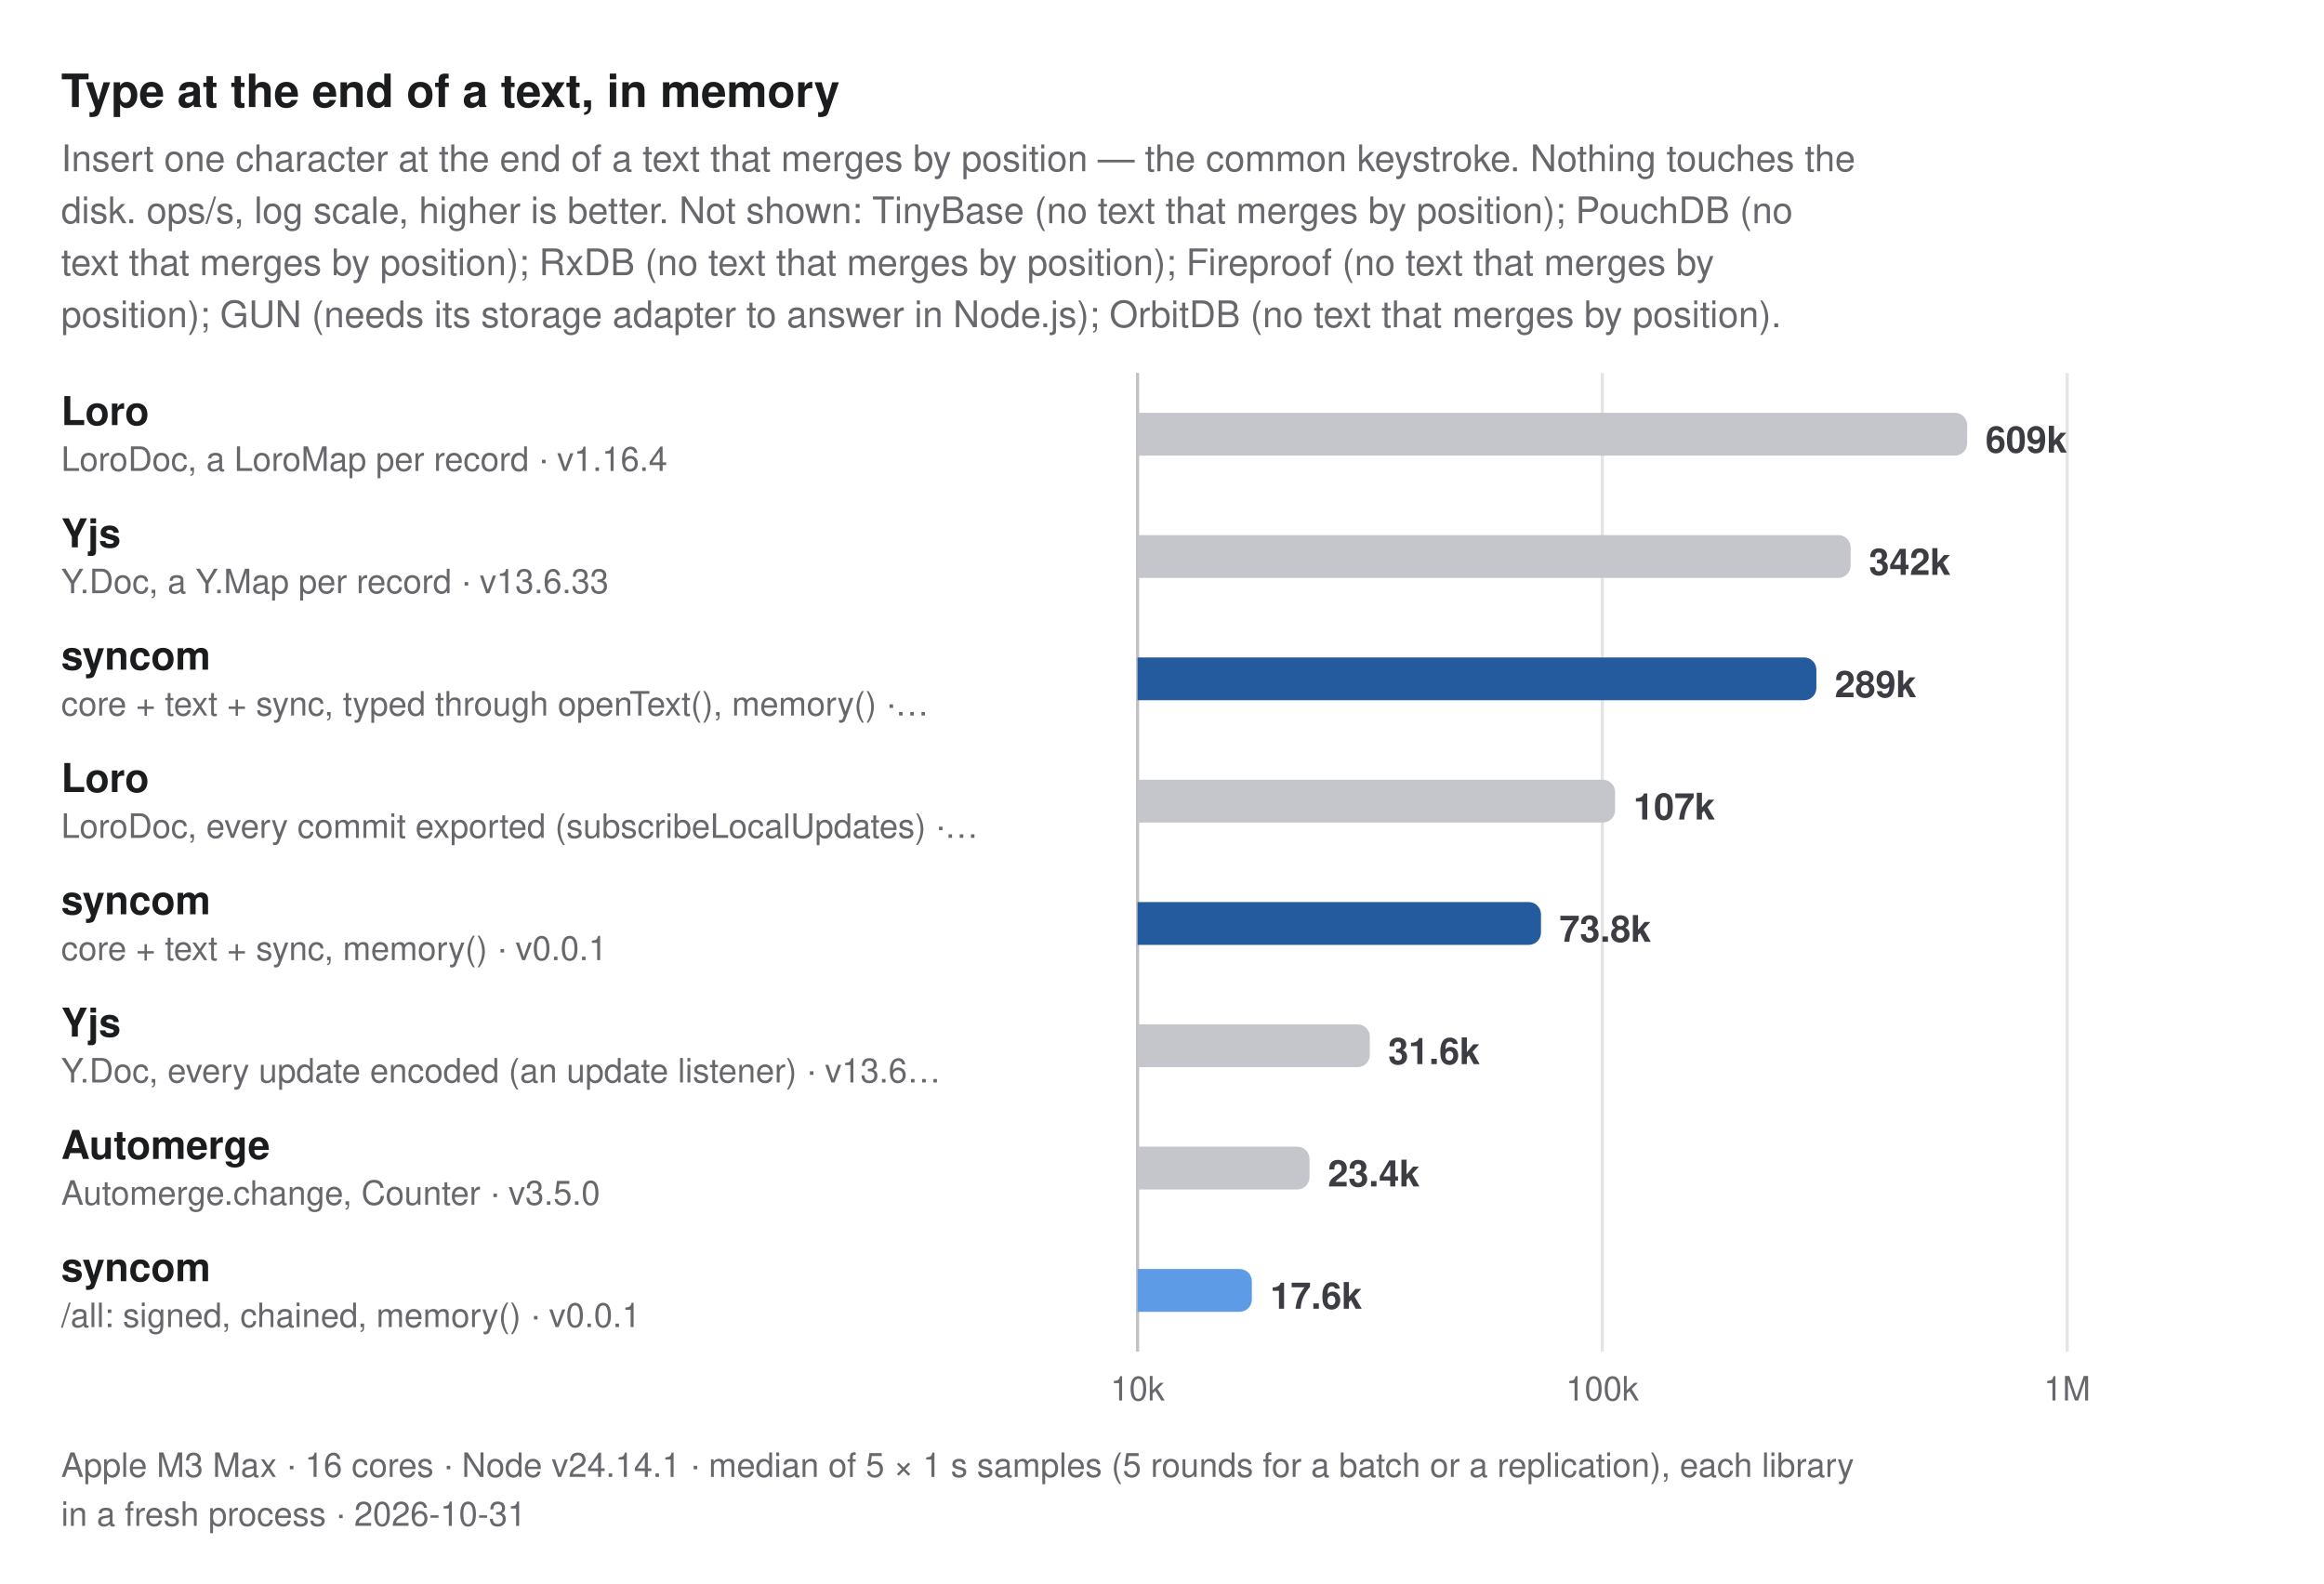
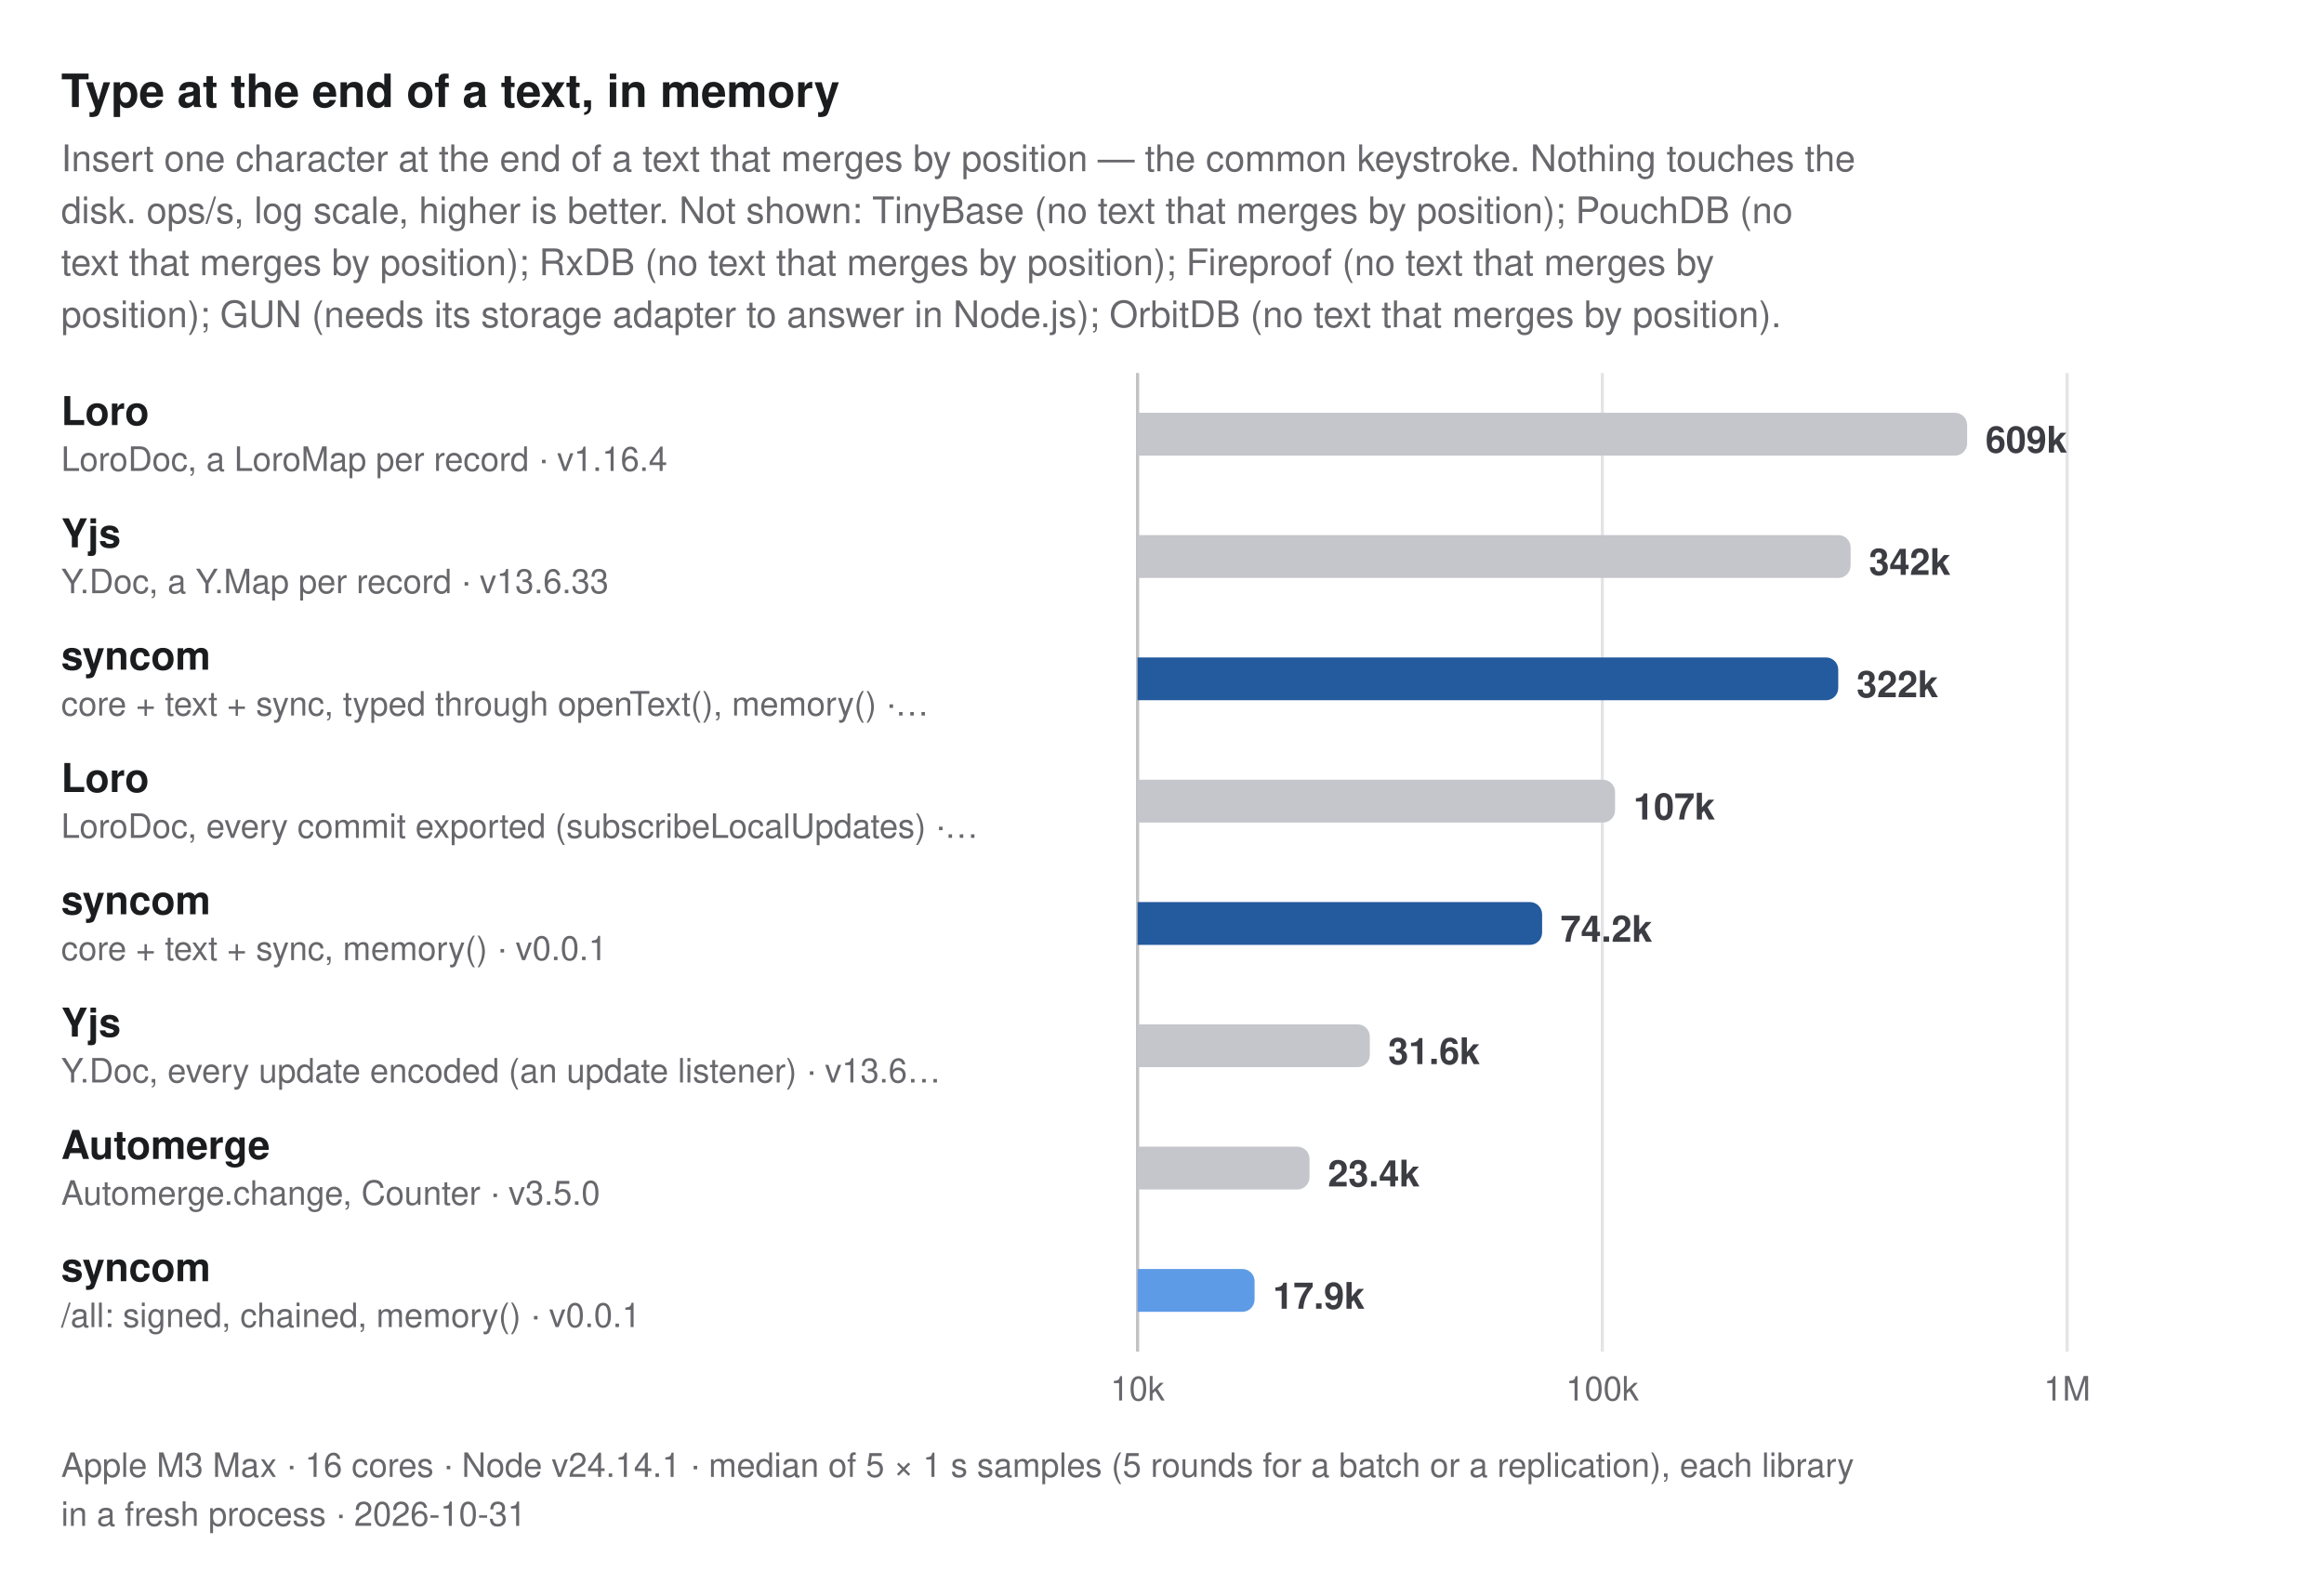
<svg xmlns="http://www.w3.org/2000/svg" width="760" height="518" viewBox="0 0 760 518" role="img" aria-label="Type at the end of a text, in memory. Insert one character at the end of a text that merges by position — the common keystroke. Nothing touches the disk. ops/s, log scale, higher is better. Not shown: TinyBase (no text that merges by position); PouchDB (no text that merges by position); RxDB (no text that merges by position); Fireproof (no text that merges by position); GUN (needs its storage adapter to answer in Node.js); OrbitDB (no text that merges by position).">
  <style>
  text { font-family: -apple-system, BlinkMacSystemFont, "Segoe UI", Helvetica, Arial, sans-serif; }
  .title { font-size: 15px; font-weight: 700; fill: #1b1c1e; }
  .subtitle, .caption { font-size: 12px; fill: #67676c; }
  .caption { font-size: 11px; }
  .group { font-size: 11px; font-weight: 600; letter-spacing: 0.06em; fill: #67676c; }
  .label { font-size: 13px; font-weight: 600; fill: #1b1c1e; }
  .label.primary, .label.secondary { font-weight: 700; }
  .sublabel { font-size: 11px; fill: #67676c; }
  .value { font-size: 12px; font-weight: 600; fill: #3c3c43; font-variant-numeric: tabular-nums; }
  .value.small { font-size: 10px; }
  .legend { font-size: 11px; fill: #3c3c43; }
  .tick { font-size: 11px; fill: #67676c; font-variant-numeric: tabular-nums; }
  .grid { stroke: #e4e4e7; stroke-width: 1; }
  .axis { stroke: #c2c2c4; stroke-width: 1; }
  .ref { stroke: #67676c; stroke-width: 1; stroke-dasharray: 3 3; }
  .bar { fill: #c4c6cc; }
  .bar.primary { fill: #245a9e; }
  .bar.secondary { fill: #5e9be6; }
  @media (prefers-color-scheme: dark) {
    .title, .label { fill: #dfdfd6; }
    .subtitle, .caption, .group, .sublabel, .tick { fill: #98989f; }
    .value, .legend { fill: #c2c2c4; }
    .grid { stroke: #2e2e32; }
    .axis { stroke: #48484c; }
    .ref { stroke: #98989f; }
    .bar { fill: #46474e; }
    .bar.primary { fill: #8dbcf2; }
    .bar.secondary { fill: #3d7bd0; }
  }
</style>
  <text class="title" x="20" y="35">Type at the end of a text, in memory</text>
  <text class="subtitle" x="20" y="56">Insert one character at the end of a text that merges by position — the common keystroke. Nothing touches the</text>
  <text class="subtitle" x="20" y="73">disk. ops/s, log scale, higher is better. Not shown: TinyBase (no text that merges by position); PouchDB (no</text>
  <text class="subtitle" x="20" y="90">text that merges by position); RxDB (no text that merges by position); Fireproof (no text that merges by</text>
  <text class="subtitle" x="20" y="107">position); GUN (needs its storage adapter to answer in Node.js); OrbitDB (no text that merges by position).</text>
  <line class="grid" x1="372" y1="122" x2="372" y2="442" />
  <text class="tick" x="372" y="458" text-anchor="middle">10k</text>
  <line class="grid" x1="524" y1="122" x2="524" y2="442" />
  <text class="tick" x="524" y="458" text-anchor="middle">100k</text>
  <line class="grid" x1="676" y1="122" x2="676" y2="442" />
  <text class="tick" x="676" y="458" text-anchor="middle">1M</text>
  <line class="axis" x1="372" y1="122" x2="372" y2="442" />
  <g>
    <text class="label" x="20" y="139">Loro</text>
    <text class="sublabel" x="20" y="154">LoroDoc, a LoroMap per record · v1.16.4</text>
    <path class="bar" d="M372,135H639.301A4,4 0 0 1 643.301,139V145A4,4 0 0 1 639.301,149H372Z" />
    <text class="value" x="649.301" y="148">609k</text>
  </g>
  <g>
    <text class="label" x="20" y="179">Yjs</text>
    <text class="sublabel" x="20" y="194">Y.Doc, a Y.Map per record · v13.6.33</text>
    <path class="bar" d="M372,175H601.189A4,4 0 0 1 605.189,179V185A4,4 0 0 1 601.189,189H372Z" />
    <text class="value" x="611.189" y="188">342k</text>
  </g>
  <g>
    <text class="label primary" x="20" y="219">syncom</text>
    <text class="sublabel" x="20" y="234">core + text + sync, typed through openText(), memory() ·…</text>
-     <path class="bar primary" d="M372,215H589.995A4,4 0 0 1 593.995,219V225A4,4 0 0 1 589.995,229H372Z" />
-     <text class="value" x="599.995" y="228">289k</text>
+     <path class="bar primary" d="M372,215H597.146A4,4 0 0 1 601.146,219V225A4,4 0 0 1 597.146,229H372Z" />
+     <text class="value" x="607.146" y="228">322k</text>
  </g>
  <g>
    <text class="label" x="20" y="259">Loro</text>
    <text class="sublabel" x="20" y="274">LoroDoc, every commit exported (subscribeLocalUpdates) ·…</text>
    <path class="bar" d="M372,255H524.167A4,4 0 0 1 528.167,259V265A4,4 0 0 1 524.167,269H372Z" />
    <text class="value" x="534.167" y="268">107k</text>
  </g>
  <g>
    <text class="label primary" x="20" y="299">syncom</text>
    <text class="sublabel" x="20" y="314">core + text + sync, memory() · v0.0.1</text>
-     <path class="bar primary" d="M372,295H499.933A4,4 0 0 1 503.933,299V305A4,4 0 0 1 499.933,309H372Z" />
-     <text class="value" x="509.933" y="308">73.8k</text>
+     <path class="bar primary" d="M372,295H500.306A4,4 0 0 1 504.306,299V305A4,4 0 0 1 500.306,309H372Z" />
+     <text class="value" x="510.306" y="308">74.2k</text>
  </g>
  <g>
    <text class="label" x="20" y="339">Yjs</text>
    <text class="sublabel" x="20" y="354">Y.Doc, every update encoded (an update listener) · v13.6…</text>
    <path class="bar" d="M372,335H443.958A4,4 0 0 1 447.958,339V345A4,4 0 0 1 443.958,349H372Z" />
    <text class="value" x="453.958" y="348">31.6k</text>
  </g>
  <g>
    <text class="label" x="20" y="379">Automerge</text>
    <text class="sublabel" x="20" y="394">Automerge.change, Counter · v3.5.0</text>
    <path class="bar" d="M372,375H424.242A4,4 0 0 1 428.242,379V385A4,4 0 0 1 424.242,389H372Z" />
    <text class="value" x="434.242" y="388">23.4k</text>
  </g>
  <g>
    <text class="label secondary" x="20" y="419">syncom</text>
    <text class="sublabel" x="20" y="434">/all: signed, chained, memory() · v0.0.1</text>
-     <path class="bar secondary" d="M372,415H405.387A4,4 0 0 1 409.387,419V425A4,4 0 0 1 405.387,429H372Z" />
-     <text class="value" x="415.387" y="428">17.6k</text>
+     <path class="bar secondary" d="M372,415H406.274A4,4 0 0 1 410.274,419V425A4,4 0 0 1 406.274,429H372Z" />
+     <text class="value" x="416.274" y="428">17.9k</text>
  </g>
  <text class="caption" x="20" y="483">Apple M3 Max · 16 cores · Node v24.14.1 · median of 5 × 1 s samples (5 rounds for a batch or a replication), each library</text>
  <text class="caption" x="20" y="499">in a fresh process · 2026-10-31</text>
</svg>
